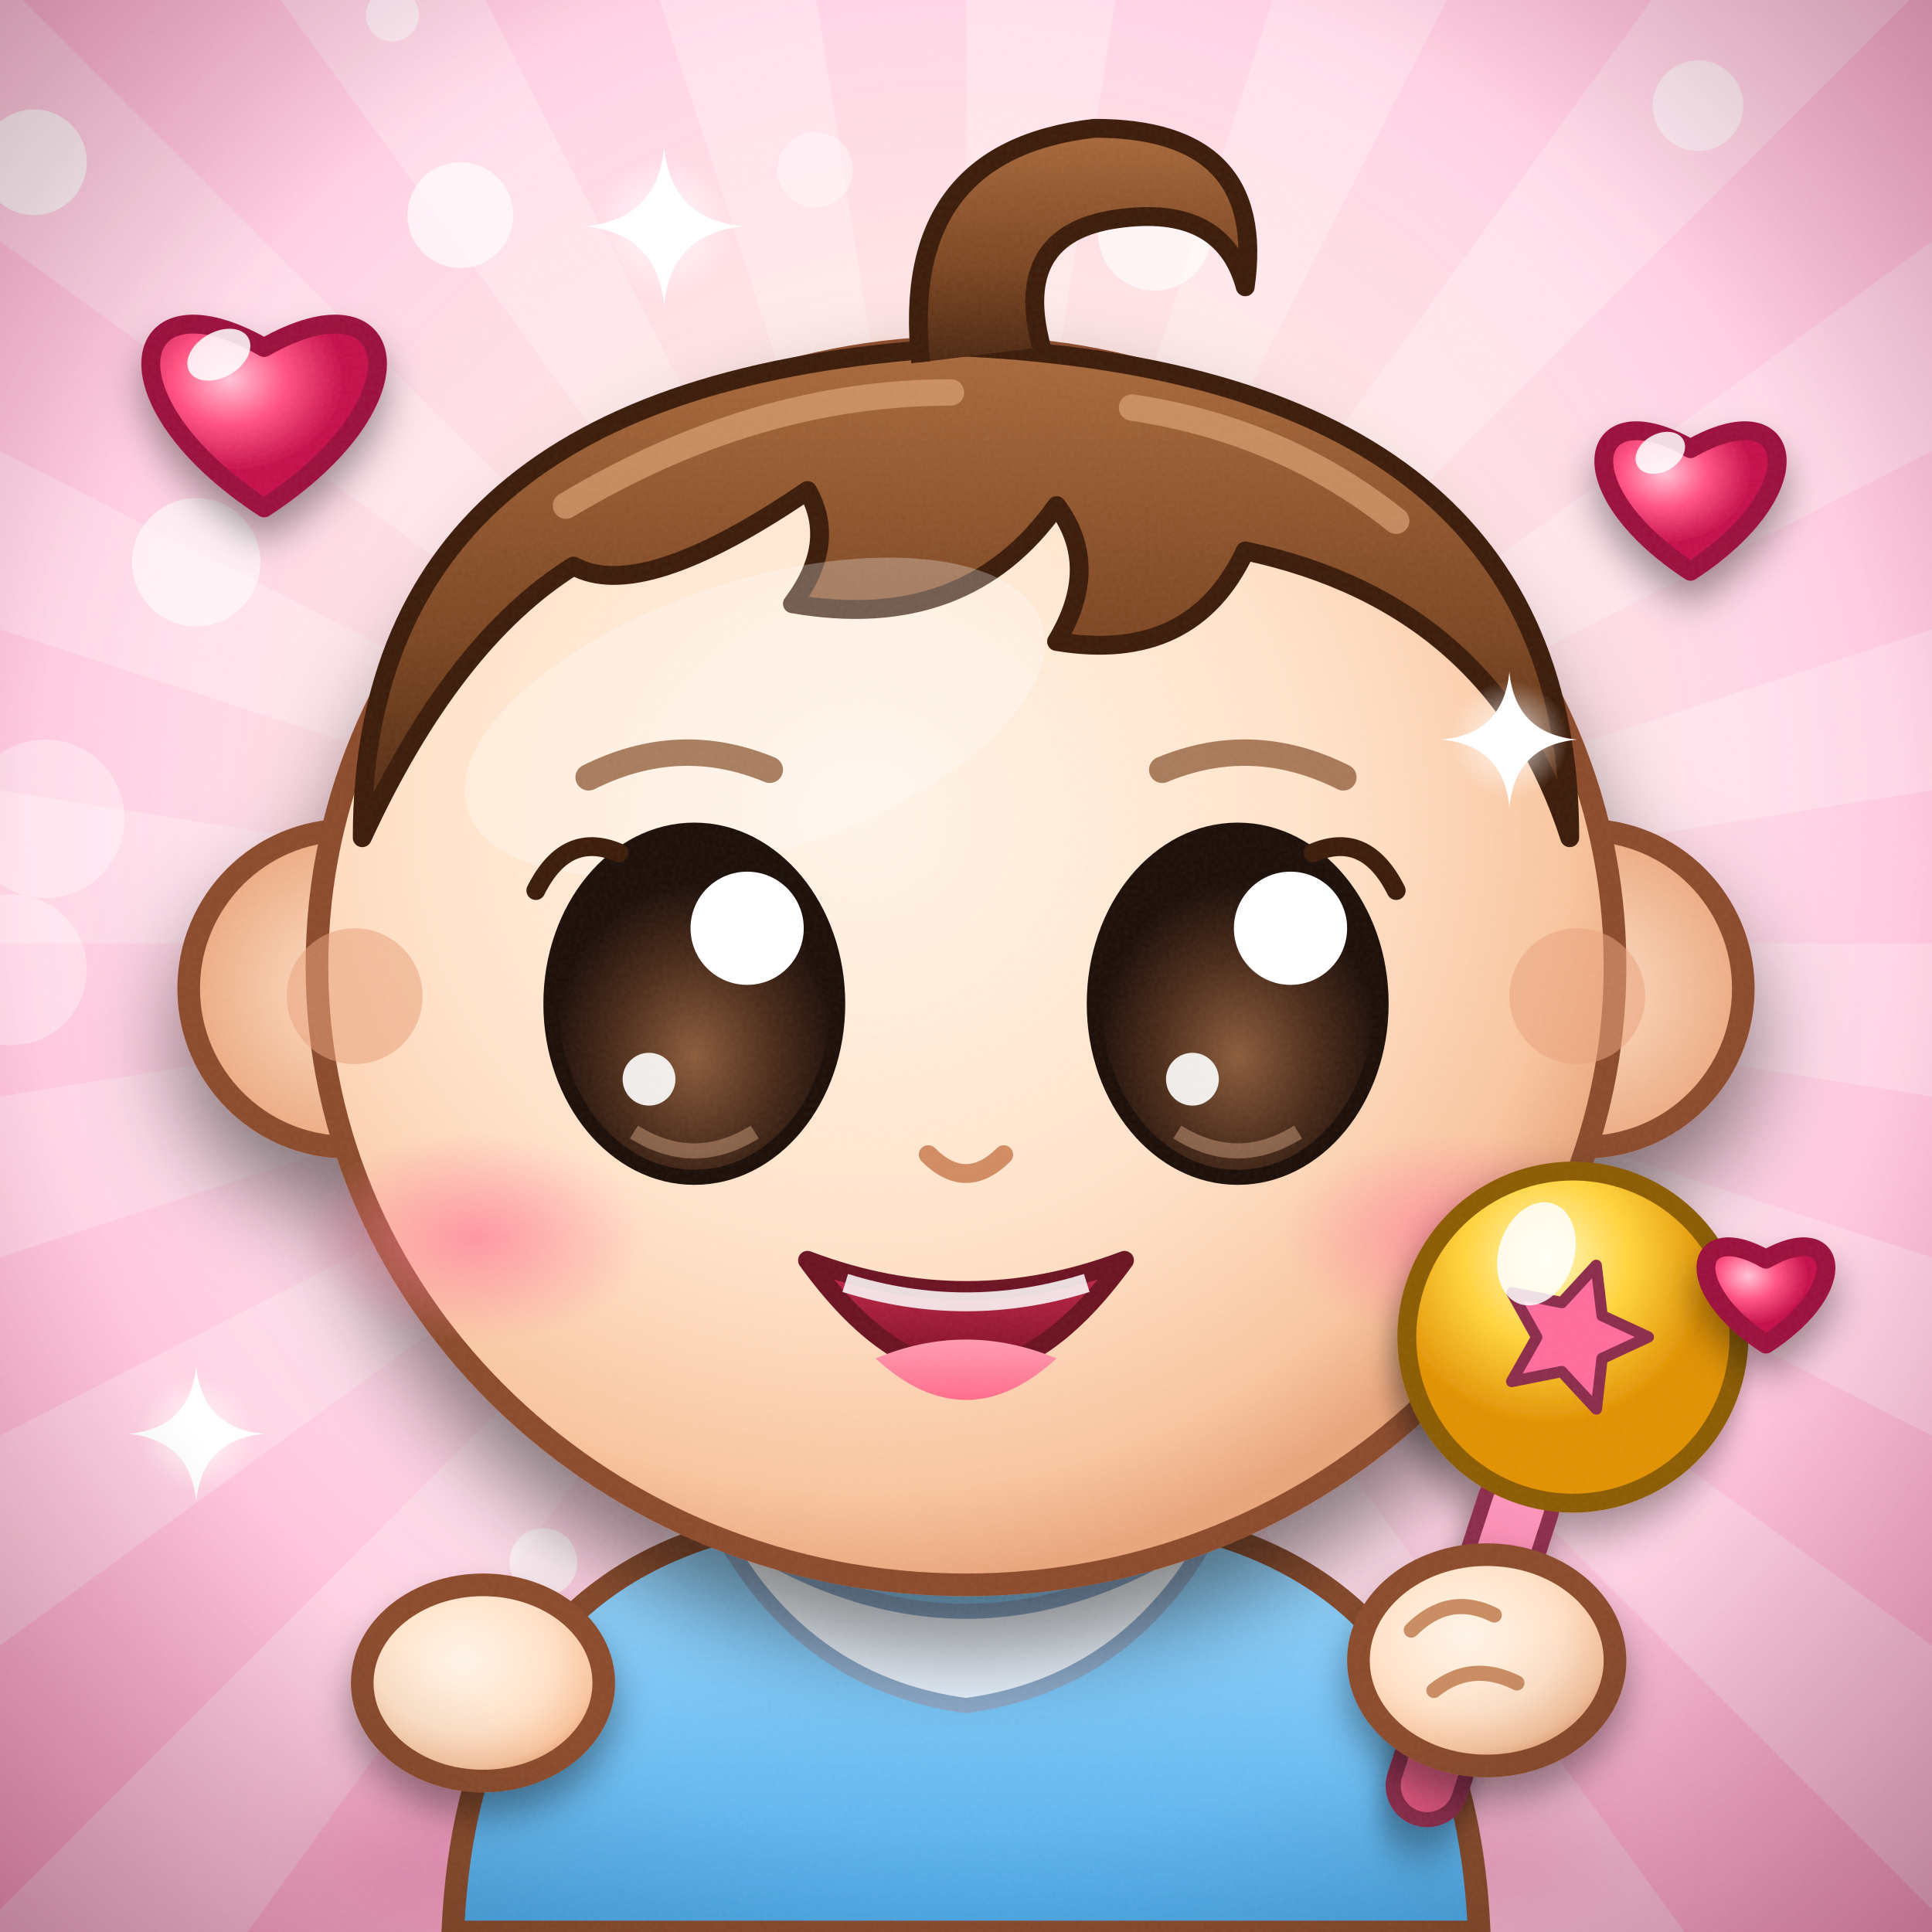
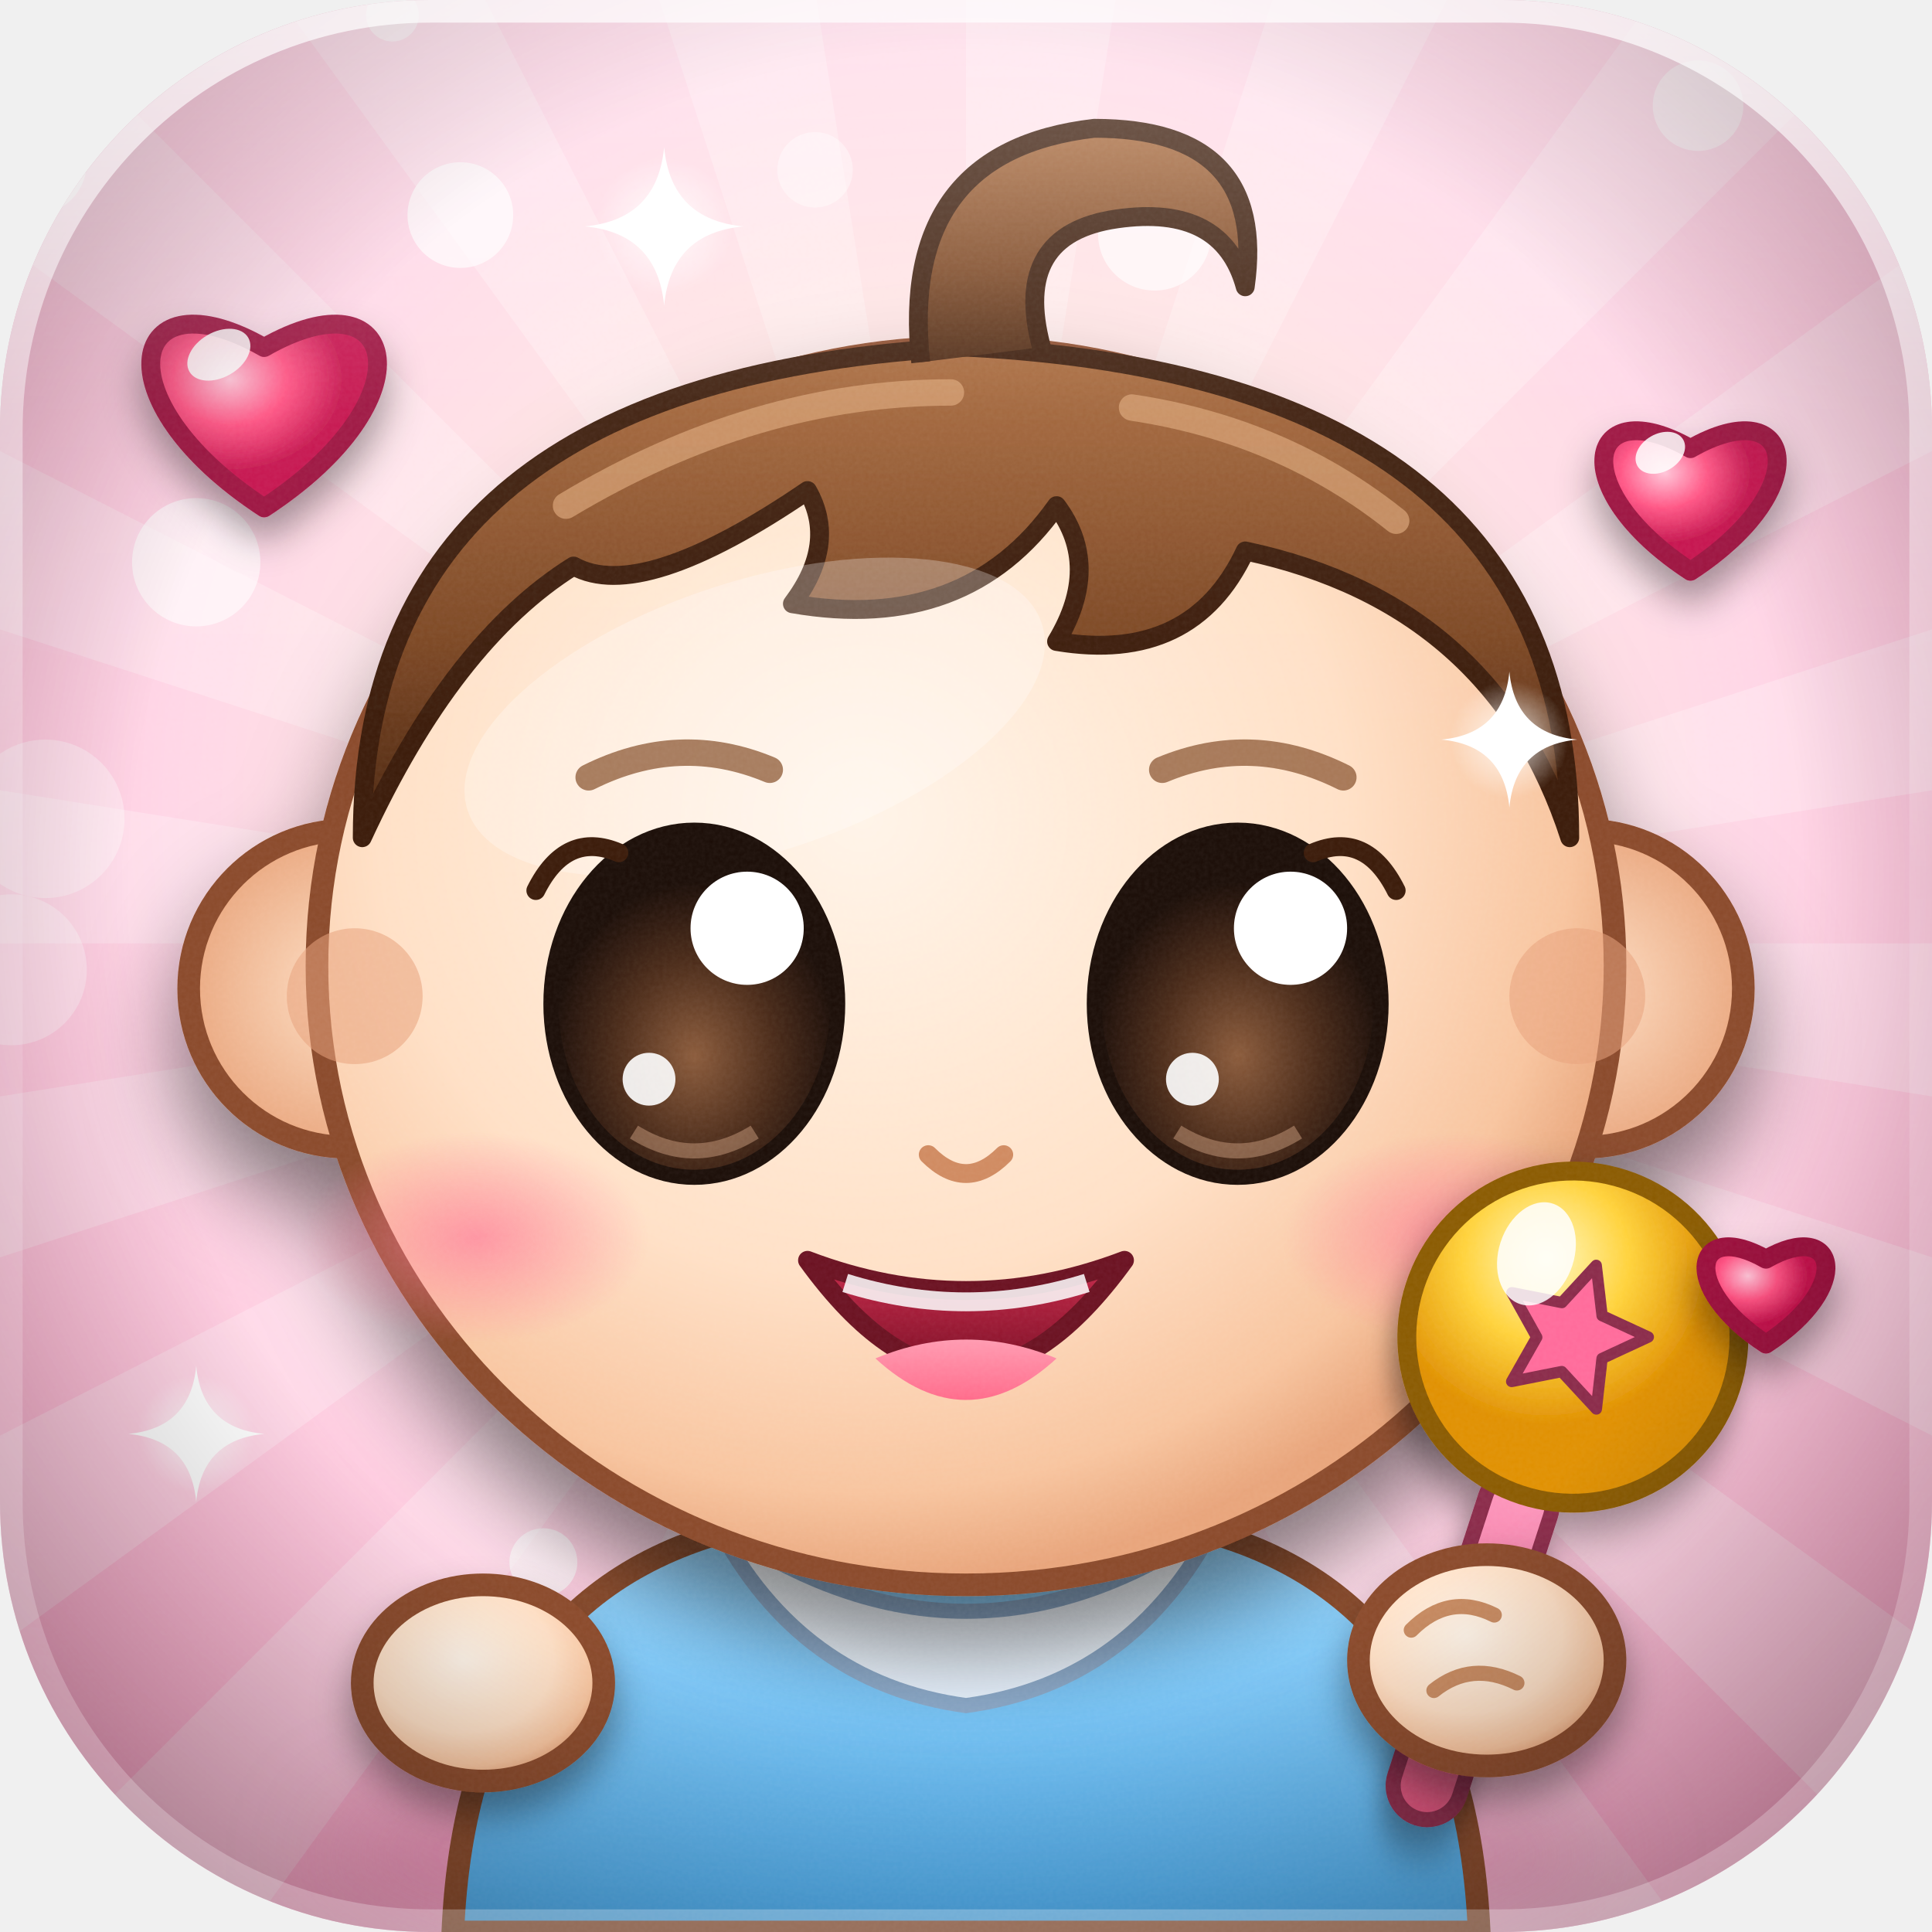
<svg xmlns="http://www.w3.org/2000/svg" viewBox="0 0 512 512">
  <defs>
    <clipPath id="sq">
-       <rect width="512" height="512" />
+       <rect width="512" height="512" rx="114" />
    </clipPath>
    <filter id="sh" x="-40%" y="-40%" width="180%" height="180%">
      <feDropShadow dx="0" dy="14" stdDeviation="12" flood-color="#000" flood-opacity=".5" />
    </filter>
    <filter id="sh2" x="-40%" y="-40%" width="180%" height="180%">
      <feDropShadow dx="0" dy="6" stdDeviation="5" flood-color="#000" flood-opacity=".4" />
    </filter>
    <filter id="glow" x="-100%" y="-100%" width="300%" height="300%">
      <feGaussianBlur stdDeviation="10" result="b" />
      <feMerge>
        <feMergeNode in="b" />
        <feMergeNode in="b" />
        <feMergeNode in="SourceGraphic" />
      </feMerge>
    </filter>
    <filter id="glowS" x="-100%" y="-100%" width="300%" height="300%">
      <feGaussianBlur stdDeviation="4" result="b" />
      <feMerge>
        <feMergeNode in="b" />
        <feMergeNode in="SourceGraphic" />
      </feMerge>
    </filter>
    <filter id="b2" x="-50%" y="-50%" width="200%" height="200%">
      <feGaussianBlur stdDeviation="2" />
    </filter>
    <filter id="b6" x="-50%" y="-50%" width="200%" height="200%">
      <feGaussianBlur stdDeviation="6" />
    </filter>
    <filter id="b14" x="-60%" y="-60%" width="220%" height="220%">
      <feGaussianBlur stdDeviation="14" />
    </filter>
    <filter id="b30" x="-80%" y="-80%" width="260%" height="260%">
      <feGaussianBlur stdDeviation="30" />
    </filter>
    <filter id="grain" x="0" y="0" width="100%" height="100%">
      <feTurbulence type="fractalNoise" baseFrequency=".9" numOctaves="2" seed="7" />
      <feColorMatrix values="0 0 0 0 1  0 0 0 0 1  0 0 0 0 1  0 0 0 .055 0" />
    </filter>
    <linearGradient id="gloss" x1="0" y1="0" x2="0" y2="1">
      <stop offset="0" stop-color="#fff" stop-opacity=".32" />
      <stop offset=".55" stop-color="#fff" stop-opacity=".05" />
      <stop offset="1" stop-color="#fff" stop-opacity="0" />
    </linearGradient>
-     <radialGradient id="vig" cx=".5" cy=".46" r=".78">
-       <stop offset=".62" stop-color="#000" stop-opacity="0" />
-       <stop offset="1" stop-color="#000" stop-opacity=".32" />
+     <radialGradient id="vig" cx=".5" cy=".46" r=".74">
+       <stop offset=".58" stop-color="#000" stop-opacity="0" />
+       <stop offset="1" stop-color="#000" stop-opacity=".45" />
    </radialGradient>
    <linearGradient id="rim" x1="0" y1="0" x2="0" y2="1">
      <stop offset="0" stop-color="#fff" stop-opacity=".7" />
      <stop offset=".45" stop-color="#fff" stop-opacity=".1" />
      <stop offset="1" stop-color="#fff" stop-opacity=".25" />
    </linearGradient>
    <radialGradient id="spark">
      <stop offset="0" stop-color="#fff" />
      <stop offset=".25" stop-color="#fff" stop-opacity=".85" />
      <stop offset="1" stop-color="#fff" stop-opacity="0" />
    </radialGradient>
    <radialGradient id="bg" cx="0.5" cy="0.42" r="0.82">
      <stop offset="0" stop-color="#fffbe0" />
      <stop offset="0.5" stop-color="#ffd6e6" />
      <stop offset="1" stop-color="#ff8ab8" />
    </radialGradient>
    <radialGradient id="skin" cx="0.42" cy="0.38" r="0.62">
      <stop offset="0" stop-color="#fff4e8" />
      <stop offset="0.6" stop-color="#ffe0c6" />
      <stop offset="0.88" stop-color="#f8c49e" />
      <stop offset="1" stop-color="#e8a47a" />
    </radialGradient>
    <radialGradient id="ear" cx="0.5" cy="0.5" r="0.5">
      <stop offset="0" stop-color="#ffe0c6" />
      <stop offset="1" stop-color="#eaa880" />
    </radialGradient>
    <linearGradient id="hair" x1="0" y1="0" x2="0" y2="1">
      <stop offset="0" stop-color="#a8683a" />
      <stop offset="0.6" stop-color="#7a4420" />
      <stop offset="1" stop-color="#4a2610" />
    </linearGradient>
    <radialGradient id="iris" cx="0.5" cy="0.65" r="0.5">
      <stop offset="0" stop-color="#8a5a3a" />
      <stop offset="0.55" stop-color="#4a2a18" />
      <stop offset="1" stop-color="#1a0c06" />
    </radialGradient>
    <radialGradient id="blush" cx="0.5" cy="0.5" r="0.5">
      <stop offset="0" stop-color="#ff7a9a" stop-opacity="0.7" />
      <stop offset="1" stop-color="#ff7a9a" stop-opacity="0" />
    </radialGradient>
    <radialGradient id="heart" cx="0.35" cy="0.3" r="0.5">
      <stop offset="0" stop-color="#ffc2d6" />
      <stop offset="0.5" stop-color="#ff4f80" />
      <stop offset="1" stop-color="#c40f4a" />
    </radialGradient>
    <linearGradient id="mouth" x1="0" y1="0" x2="0" y2="1">
      <stop offset="0" stop-color="#c8284a" />
      <stop offset="1" stop-color="#7a0c22" />
    </linearGradient>
    <linearGradient id="tongue" x1="0" y1="0" x2="0" y2="1">
      <stop offset="0" stop-color="#ff9ab0" />
      <stop offset="1" stop-color="#ff6a8a" />
    </linearGradient>
    <linearGradient id="bib" x1="0" y1="0" x2="0" y2="1">
      <stop offset="0" stop-color="#ffffff" />
      <stop offset="1" stop-color="#e6f2ff" />
    </linearGradient>
    <linearGradient id="onesie" x1="0" y1="0" x2="0" y2="1">
      <stop offset="0" stop-color="#9ad8ff" />
      <stop offset="1" stop-color="#4aa8e8" />
    </linearGradient>
    <radialGradient id="rattle" cx="0.35" cy="0.3" r="0.5">
      <stop offset="0" stop-color="#fff8c0" />
      <stop offset="0.5" stop-color="#ffd23a" />
      <stop offset="1" stop-color="#e09000" />
    </radialGradient>
    <linearGradient id="handle" x1="0" y1="0" x2="0" y2="1">
      <stop offset="0" stop-color="#ff9ac0" />
      <stop offset="1" stop-color="#e0507a" />
    </linearGradient>
  </defs>
  <g clip-path="url(#sq)">
    <rect width="512" height="512" fill="url(#bg)" />
    <path d="M256 250 L1016 250 L1007 369 Z M256 250 L979 485 L933 595 Z M256 250 L871 697 L793 787 Z M256 250 L703 865 L601 927 Z M256 250 L491 973 L375 1001 Z M256 250 L256 1010 L137 1001 Z M256 250 L21 973 L-89 927 Z M256 250 L-191 865 L-281 787 Z M256 250 L-359 697 L-421 595 Z M256 250 L-467 485 L-495 369 Z M256 250 L-504 250 L-495 131 Z M256 250 L-467 15 L-421 -95 Z M256 250 L-359 -197 L-281 -287 Z M256 250 L-191 -365 L-89 -427 Z M256 250 L21 -473 L137 -501 Z M256 250 L256 -510 L375 -501 Z M256 250 L491 -473 L601 -427 Z M256 250 L703 -365 L793 -287 Z M256 250 L871 -197 L933 -95 Z M256 250 L979 15 L1007 131 Z" fill="#ffffff" opacity="0.24" />
    <circle cx="237" cy="191" r="8" fill="#ffffff" opacity="0.65" />
    <circle cx="3" cy="257" r="20" fill="#ffffff" opacity="0.33" />
    <circle cx="284" cy="316" r="7" fill="#ffffff" opacity="0.45" />
    <circle cx="360" cy="231" r="18" fill="#ffffff" opacity="0.36" />
    <circle cx="122" cy="57" r="14" fill="#ffffff" opacity="0.67" />
    <circle cx="302" cy="396" r="12" fill="#ffffff" opacity="0.60" />
    <circle cx="52" cy="149" r="17" fill="#ffffff" opacity="0.59" />
    <circle cx="216" cy="45" r="10" fill="#ffffff" opacity="0.38" />
    <circle cx="144" cy="414" r="9" fill="#ffffff" opacity="0.65" />
    <circle cx="450" cy="28" r="12" fill="#ffffff" opacity="0.50" />
    <circle cx="12" cy="217" r="21" fill="#ffffff" opacity="0.34" />
    <circle cx="306" cy="62" r="15" fill="#ffffff" opacity="0.66" />
    <circle cx="104" cy="4" r="7" fill="#ffffff" opacity="0.52" />
    <circle cx="9" cy="43" r="14" fill="#ffffff" opacity="0.67" />
    <ellipse cx="256" cy="492" rx="170" ry="26" fill="#c03070" opacity=".3" filter="url(#b14)" />
    <path d="M120 512 Q124 420 200 404 L312 404 Q388 420 392 512 Z" fill="url(#onesie)" stroke="#8a4a2a" stroke-width="6" stroke-linejoin="round" stroke-linecap="round" />
    <path d="M190 404 Q256 450 322 404 Q300 446 256 452 Q212 446 190 404 Z" fill="url(#bib)" stroke="#8aa8c8" stroke-width="4" />
    <g filter="url(#sh)">
      <circle cx="92" cy="262" r="42" fill="url(#ear)" stroke="#8a4a2a" stroke-width="6" stroke-linejoin="round" stroke-linecap="round" />
      <circle cx="420" cy="262" r="42" fill="url(#ear)" stroke="#8a4a2a" stroke-width="6" stroke-linejoin="round" stroke-linecap="round" />
      <ellipse cx="256" cy="256" rx="172" ry="164" fill="url(#skin)" stroke="#8a4a2a" stroke-width="6" stroke-linejoin="round" stroke-linecap="round" />
    </g>
    <circle cx="94" cy="264" r="18" fill="#e8a07a" opacity=".55" />
    <circle cx="418" cy="264" r="18" fill="#e8a07a" opacity=".55" />
    <path d="M96 222 Q96 100 256 92 Q416 100 416 222 Q396 160 330 146 Q316 176 280 170 Q292 150 280 134 Q256 168 210 160 Q222 144 214 130 Q170 160 152 150 Q120 170 96 222 Z" fill="url(#hair)" stroke="#3a1a08" stroke-width="5" stroke-linejoin="round" />
    <path d="M244 96 Q238 40 290 34 Q336 34 330 76 Q324 54 296 58 Q268 62 276 92" fill="url(#hair)" stroke="#3a1a08" stroke-width="5" stroke-linejoin="round" />
    <path d="M150 134 Q200 104 252 104 M300 108 Q340 114 370 138" stroke="#d8a070" stroke-width="7" fill="none" stroke-linecap="round" opacity=".7" />
    <ellipse cx="200" cy="190" rx="80" ry="36" fill="#fff" opacity=".28" transform="rotate(-18 200 190)" />
    <g>
      <ellipse cx="184" cy="266" rx="38" ry="46" fill="url(#iris)" />
      <ellipse cx="328" cy="266" rx="38" ry="46" fill="url(#iris)" />
      <ellipse cx="184" cy="266" rx="38" ry="46" fill="none" stroke="#1a0c06" stroke-width="4" />
      <ellipse cx="328" cy="266" rx="38" ry="46" fill="none" stroke="#1a0c06" stroke-width="4" />
      <circle cx="198" cy="246" r="15" fill="#fff" />
      <circle cx="342" cy="246" r="15" fill="#fff" />
      <circle cx="172" cy="286" r="7" fill="#fff" opacity=".9" />
      <circle cx="316" cy="286" r="7" fill="#fff" opacity=".9" />
      <path d="M168 300 Q184 310 200 300 M312 300 Q328 310 344 300" stroke="#c89a7a" stroke-width="4" fill="none" opacity=".5" />
      <path d="M142 236 Q150 220 164 226 M370 236 Q362 220 348 226" stroke="#3a1a08" stroke-width="5" fill="none" stroke-linecap="round" />
    </g>
    <path d="M156 206 Q180 194 204 204 M308 204 Q332 194 356 206" stroke="#8a5430" stroke-width="7" fill="none" stroke-linecap="round" opacity=".75" />
    <ellipse cx="126" cy="328" rx="46" ry="28" fill="url(#blush)" />
    <ellipse cx="386" cy="328" rx="46" ry="28" fill="url(#blush)" />
    <path d="M246 306 Q256 316 266 306" stroke="#d08a60" stroke-width="5" fill="none" stroke-linecap="round" />
    <path d="M214 334 Q256 392 298 334 Q256 350 214 334 Z" fill="url(#mouth)" stroke="#6a1020" stroke-width="5" stroke-linejoin="round" />
    <path d="M232 360 Q256 382 280 360 Q256 350 232 360 Z" fill="url(#tongue)" />
    <path d="M224 340 Q256 350 288 340" stroke="#fff" stroke-width="5" fill="none" opacity=".85" />
    <g transform="translate(402 400) rotate(18)" filter="url(#sh2)">
      <rect x="-9" y="-10" width="18" height="96" rx="9" fill="url(#handle)" stroke="#8a2a4a" stroke-width="4" />
      <circle cx="0" cy="-48" r="44" fill="url(#rattle)" stroke="#8a5a00" stroke-width="5" />
      <path d="M0.0 -68.0 L5.6 -55.8 L19.0 -54.2 L9.1 -45.0 L11.8 -31.8 L0.0 -38.4 L-11.8 -31.8 L-9.1 -45.0 L-19.0 -54.2 L-5.6 -55.8 Z" fill="#ff6a9a" stroke="#8a2a4a" stroke-width="3" stroke-linejoin="round" />
      <ellipse cx="-16" cy="-66" rx="10" ry="14" fill="#fff" opacity=".85" />
    </g>
    <g filter="url(#sh2)">
      <ellipse cx="394" cy="440" rx="34" ry="28" fill="url(#skin)" stroke="#8a4a2a" stroke-width="6" stroke-linejoin="round" stroke-linecap="round" />
      <path d="M374 432 q10 -10 22 -4 M380 448 q10 -8 22 -2" stroke="#c88a60" stroke-width="4" fill="none" stroke-linecap="round" />
    </g>
    <g filter="url(#sh2)">
      <ellipse cx="128" cy="446" rx="32" ry="26" fill="url(#skin)" stroke="#8a4a2a" stroke-width="6" stroke-linejoin="round" stroke-linecap="round" />
    </g>
    <g filter="url(#sh2)" stroke="#9a0c3a" stroke-width="5" stroke-linejoin="round">
      <path d="M70 134.6 C25.8 105.7 34.3 71.7 70 92.1 C105.7 71.7 114.2 105.7 70 134.6 Z" fill="url(#heart)" />
      <path d="M448 151.4 C414.2 129.3 420.7 103.3 448 118.9 C475.3 103.3 481.8 129.3 448 151.4 Z" fill="url(#heart)" />
      <path d="M468 356.2 C444.6 340.9 449.1 322.9 468 333.7 C486.9 322.9 491.4 340.9 468 356.2 Z" fill="url(#heart)" />
    </g>
    <g fill="#fff" opacity=".85">
      <ellipse cx="58" cy="94" rx="9" ry="6" transform="rotate(-30 58 94)" />
      <ellipse cx="440" cy="120" rx="7" ry="5" transform="rotate(-30 440 120)" />
    </g>
    <g transform="translate(176.0 60.0) scale(0.7)">
      <circle r="26" fill="url(#spark)" opacity=".75" />
      <path d="M0 -30 Q2.6 -2.6 30 0 Q2.6 2.6 0 30 Q-2.6 2.6 -30 0 Q-2.6 -2.6 0 -30 Z" fill="#fff" />
    </g>
    <g transform="translate(400.0 196.0) scale(0.6)">
      <circle r="26" fill="url(#spark)" opacity=".75" />
      <path d="M0 -30 Q2.6 -2.6 30 0 Q2.6 2.6 0 30 Q-2.6 2.6 -30 0 Q-2.6 -2.6 0 -30 Z" fill="#fff" />
    </g>
    <g transform="translate(52.0 380.0) scale(0.6)">
      <circle r="26" fill="url(#spark)" opacity=".75" />
      <path d="M0 -30 Q2.6 -2.6 30 0 Q2.6 2.6 0 30 Q-2.6 2.6 -30 0 Q-2.6 -2.6 0 -30 Z" fill="#fff" />
    </g>
    <rect width="512" height="512" filter="url(#grain)" />
    <rect width="512" height="512" fill="url(#vig)" />
+     <path d="M0 0 H512 V170 Q256 228 0 170 Z" fill="url(#gloss)" />
  </g>
+   <rect x="3" y="3" width="506" height="506" rx="111" fill="none" stroke="url(#rim)" stroke-width="6" />
</svg>
